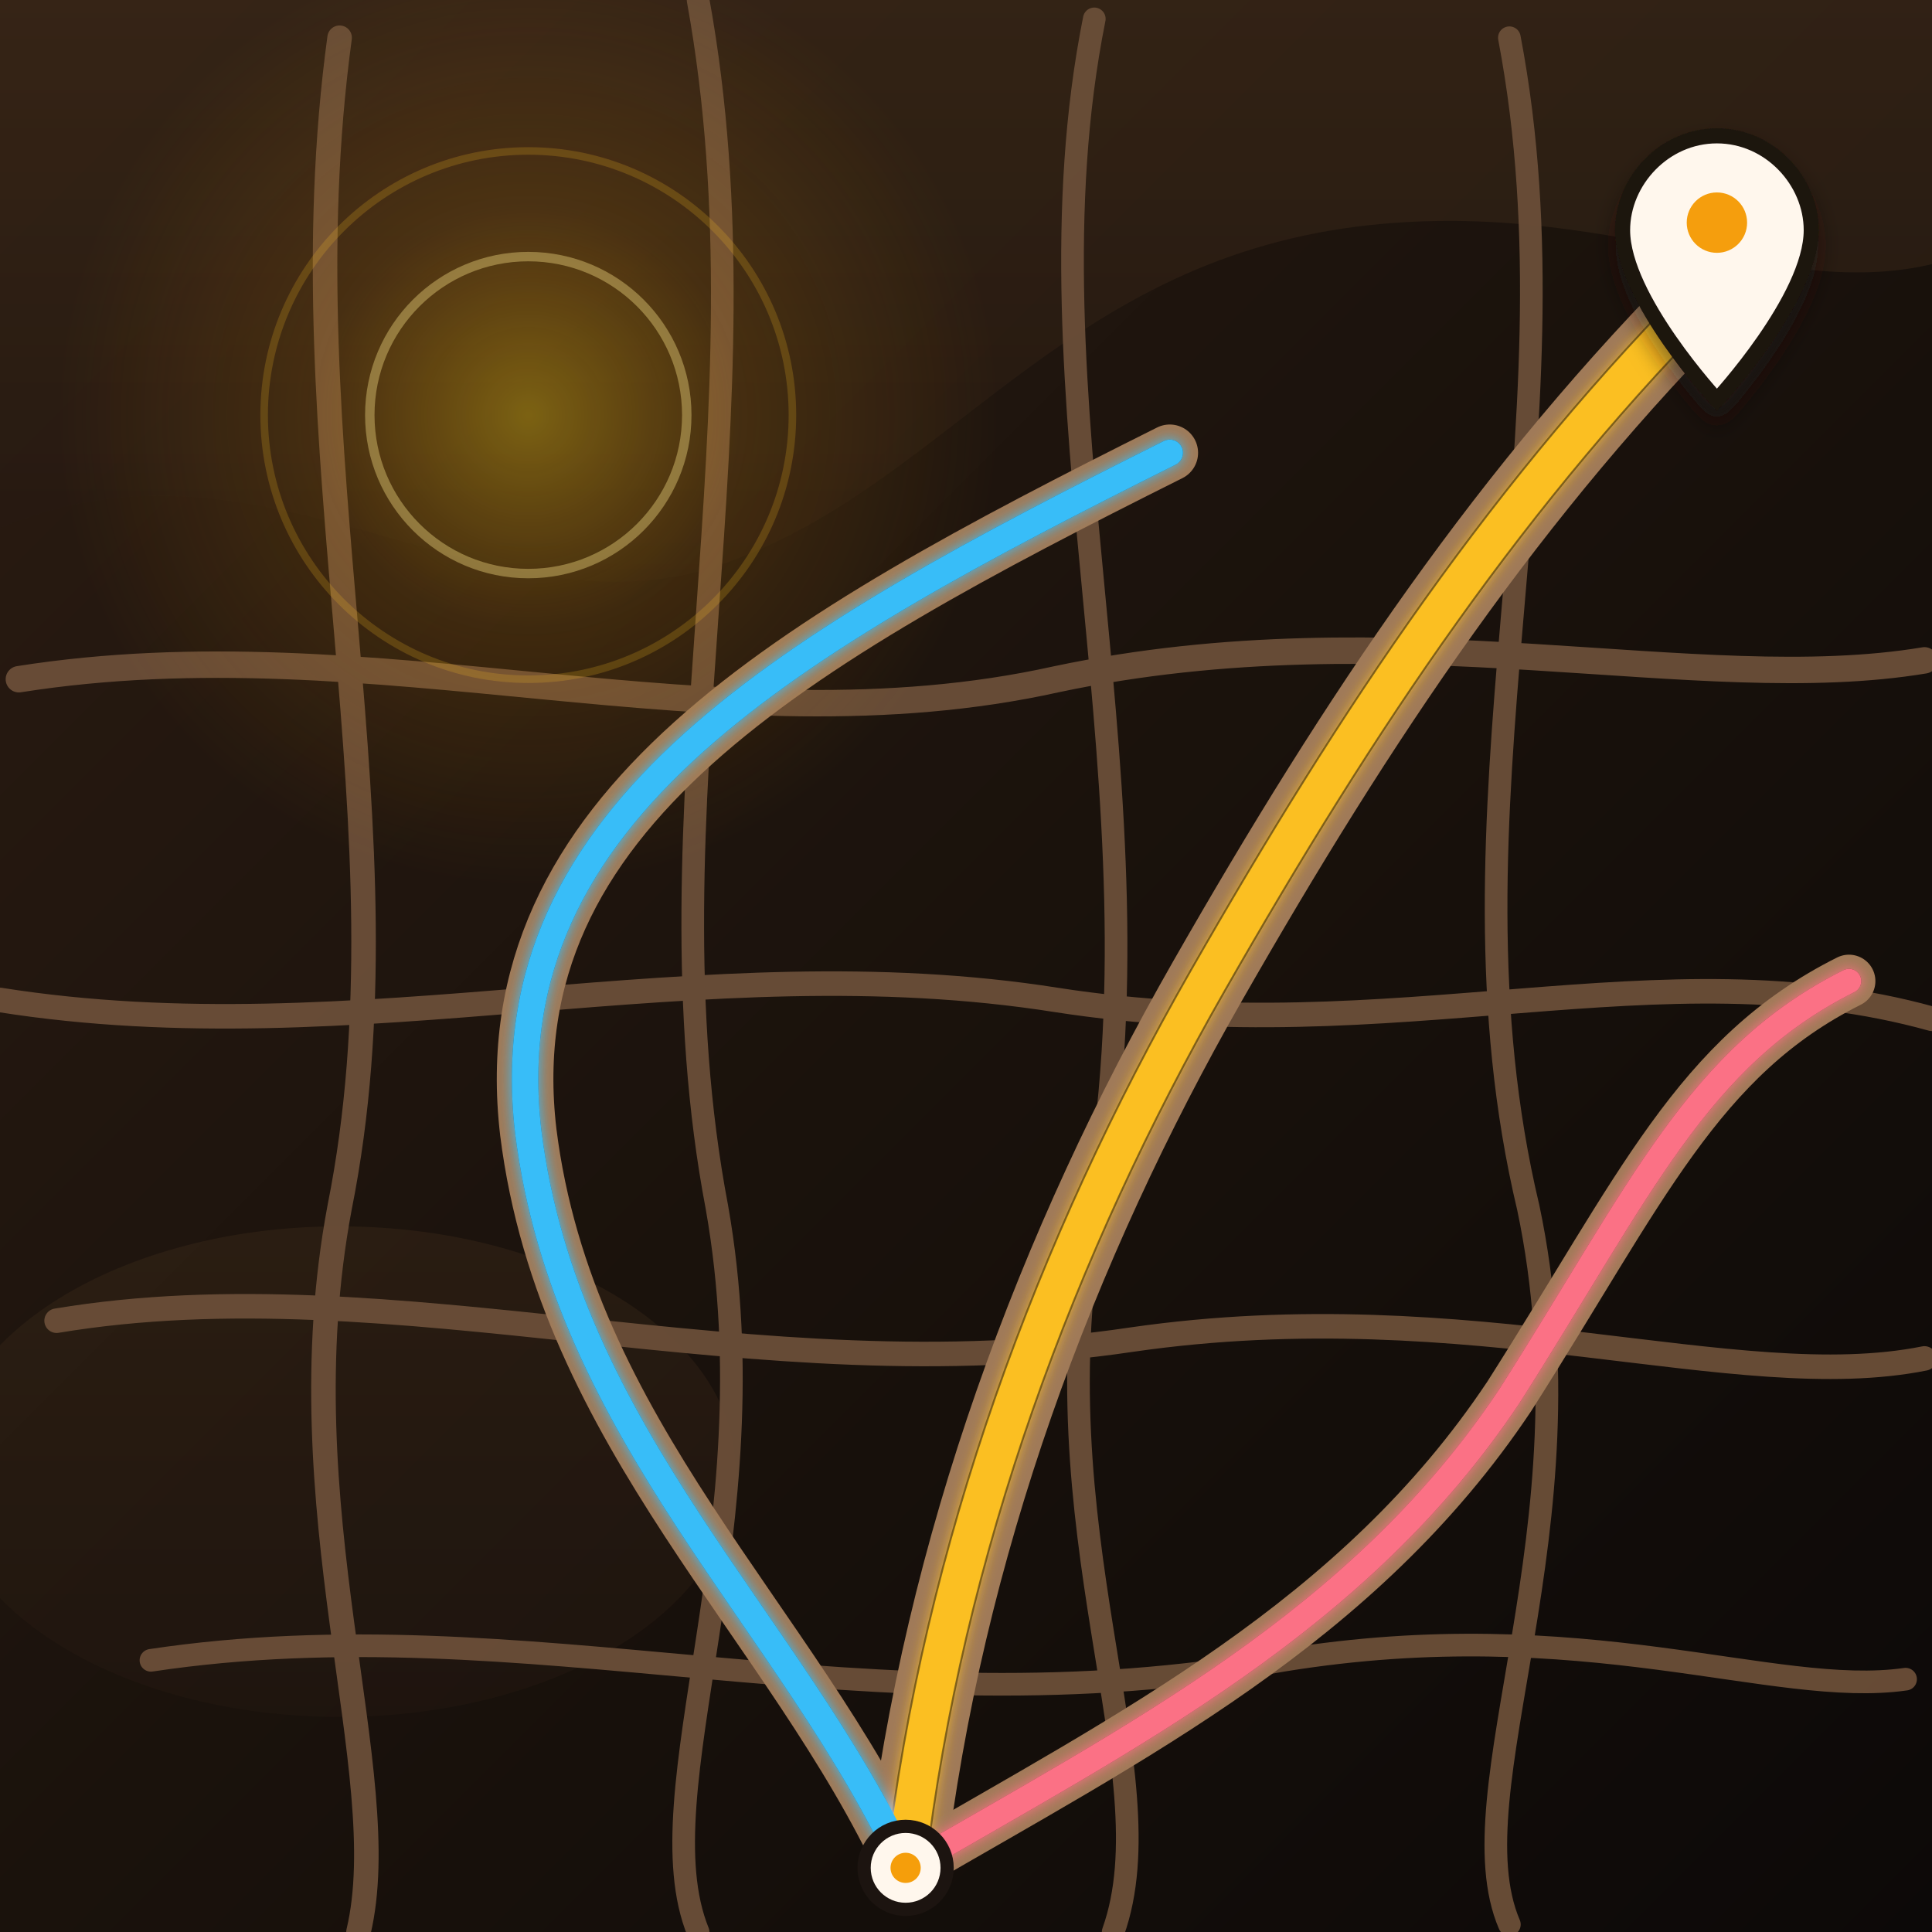
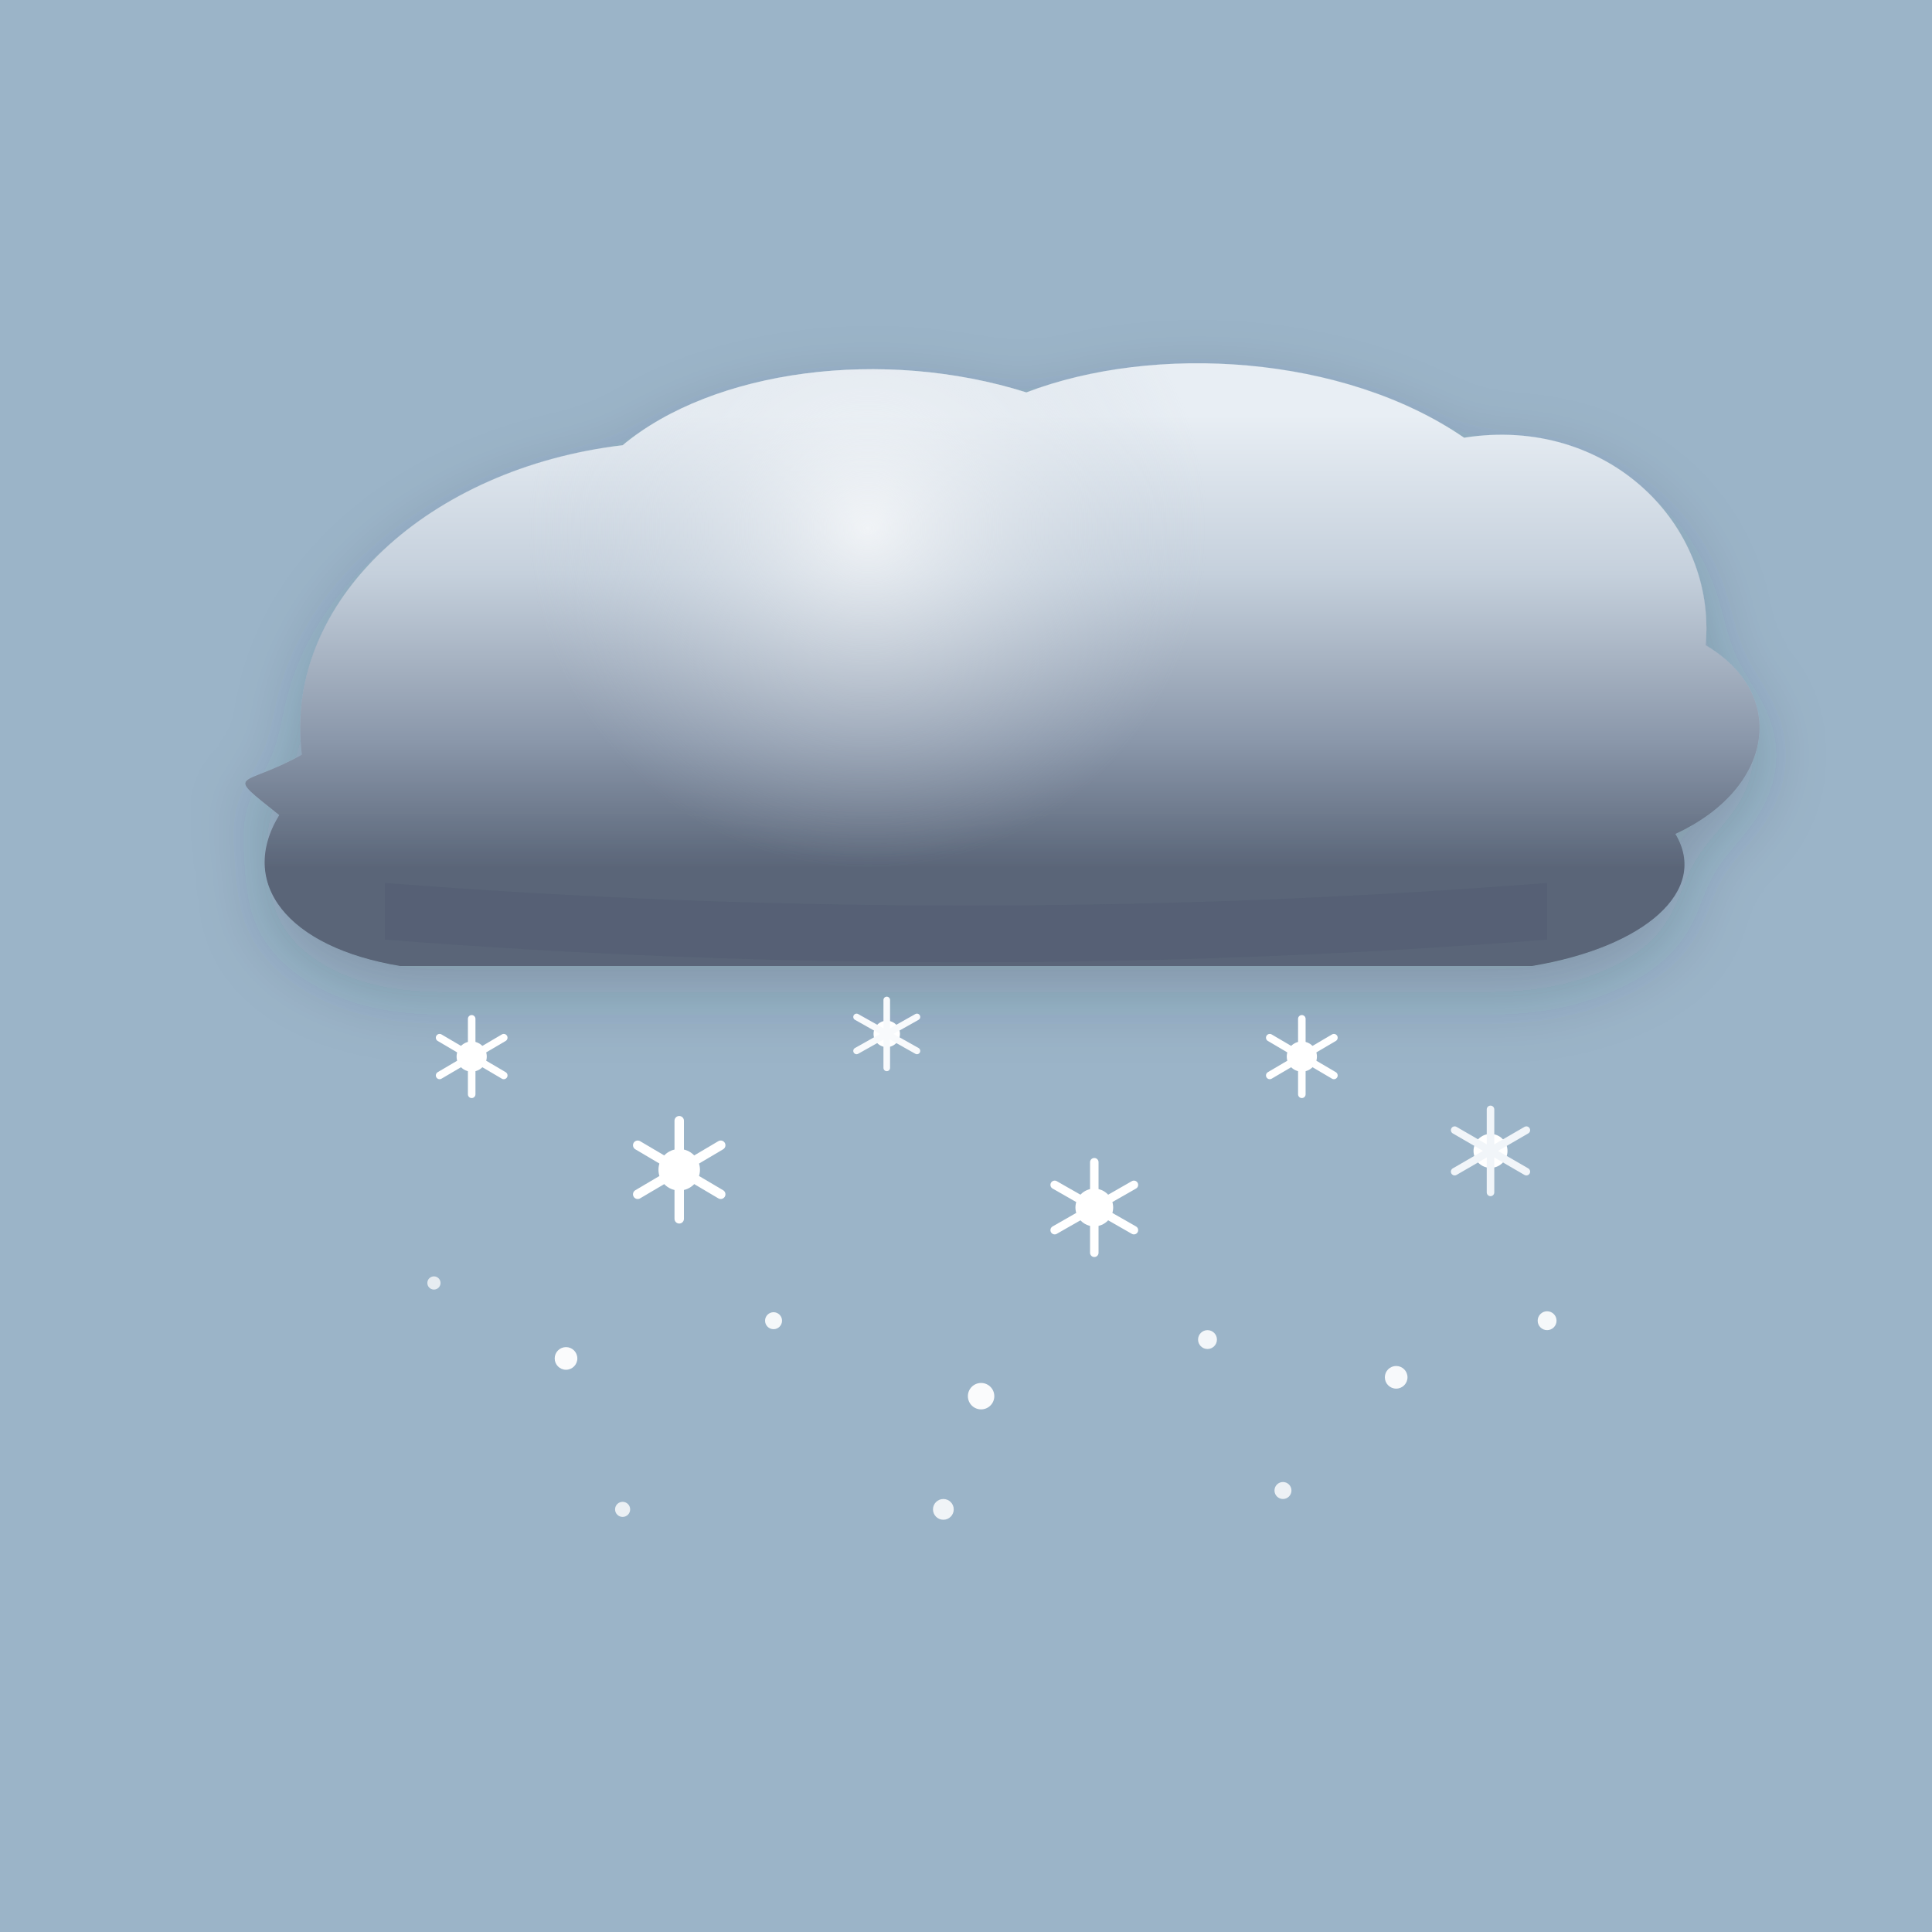
<svg xmlns="http://www.w3.org/2000/svg" width="1024" height="1024" viewBox="0 0 1024 1024">
  <defs>
-     <linearGradient id="landY" x1="0" y1="0" x2="1" y2="1">
-       <stop offset="0%" stop-color="#2C1C12" />
-       <stop offset="50%" stop-color="#1A120C" />
-       <stop offset="100%" stop-color="#0C0908" />
+     <linearGradient id="cloud-main" x1="512" y1="220" x2="512" y2="460" gradientUnits="userSpaceOnUse">
+       <stop offset="0%" stop-color="#E8EEF4" />
+       <stop offset="35%" stop-color="#C5D0DC" />
+       <stop offset="72%" stop-color="#8A97AA" />
+       <stop offset="100%" stop-color="#5A6578" />
    </linearGradient>
-     <linearGradient id="waterY" x1="0" y1="0" x2="0" y2="1">
-       <stop offset="0%" stop-color="#3A2818" />
-       <stop offset="100%" stop-color="#241810" />
-     </linearGradient>
-     <radialGradient id="sunY" cx="280" cy="220" r="250" gradientUnits="userSpaceOnUse">
-       <stop offset="0%" stop-color="#FACC15" stop-opacity="0.4" />
-       <stop offset="45%" stop-color="#F59E0B" stop-opacity="0.14" />
-       <stop offset="100%" stop-color="#F59E0B" stop-opacity="0" />
+     <radialGradient id="cloud-highlight" cx="460" cy="280" r="180" gradientUnits="userSpaceOnUse">
+       <stop offset="0%" stop-color="#FFFFFF" stop-opacity="0.7" />
+       <stop offset="100%" stop-color="#C5D0DC" stop-opacity="0" />
    </radialGradient>
-     <filter id="glowY" x="-30%" y="-30%" width="160%" height="160%">
-       <feGaussianBlur stdDeviation="3.5" result="b" />
-       <feMerge>
-         <feMergeNode in="b" />
-         <feMergeNode in="SourceGraphic" />
-       </feMerge>
-     </filter>
-     <filter id="pinShadowY" x="-40%" y="-20%" width="180%" height="160%">
-       <feDropShadow dx="0" dy="8" stdDeviation="6" flood-color="#1C1008" flood-opacity="0.5" />
+     <filter id="cloud-shadow" x="-18%" y="-18%" width="136%" height="136%">
+       <feDropShadow dx="0" dy="14" stdDeviation="18" flood-color="#2A3848" flood-opacity="0.22" />
    </filter>
  </defs>
-   <rect width="1024" height="1024" fill="url(#landY)" />
-   <path d="M 0 280 C 140 220, 260 340, 380 300 C 500 260, 560 140, 720 120        C 850 104, 940 160, 1024 140 L 1024 0 L 0 0 Z" fill="url(#waterY)" opacity="0.7" />
-   <ellipse cx="180" cy="780" rx="210" ry="130" fill="url(#waterY)" opacity="0.45" />
-   <g fill="none" stroke="#6A4E38" stroke-linecap="round" opacity="0.95">
-     <path d="M 10 360 C 200 330, 380 400, 560 360 C 740 322, 900 370, 1020 350" stroke-width="14" />
-     <path d="M 0 530 C 190 560, 370 500, 560 530 C 740 558, 880 500, 1024 540" stroke-width="13" />
-     <path d="M 30 700 C 210 670, 400 740, 600 710 C 780 684, 920 740, 1020 720" stroke-width="13" />
-     <path d="M 80 880 C 280 850, 460 920, 680 880 C 840 854, 940 900, 1010 890" stroke-width="12" />
-     <path d="M 180 20 C 150 240, 220 440, 180 640 C 150 800, 210 940, 190 1024" stroke-width="13" />
-     <path d="M 370 0 C 410 220, 340 430, 380 640 C 410 810, 340 950, 370 1024" stroke-width="12" />
-     <path d="M 580 10 C 540 210, 620 420, 580 640 C 548 810, 620 940, 590 1024" stroke-width="12" />
-     <path d="M 800 20 C 840 230, 760 430, 810 640 C 846 810, 770 950, 800 1020" stroke-width="12" />
+   <rect width="1024" height="1024" fill="#9BB4C8" />
+   <g filter="url(#cloud-shadow)">
+     <path d="M 160 400          C 150 318 228 248 330 236          C 378 196 468 184 544 208          C 612 182 712 188 776 232          C 852 220 910 278 904 342          C 948 368 940 418 888 442          C 906 472 872 502 812 512          H 212          C 152 502 126 468 148 432          C 118 408 128 418 160 400 Z" fill="url(#cloud-main)" />
+     <path d="M 160 400          C 150 318 228 248 330 236          C 378 196 468 184 544 208          C 612 182 712 188 776 232          C 852 220 910 278 904 342          C 948 368 940 418 888 442          C 906 472 872 502 812 512          H 212          C 152 502 126 468 148 432          C 118 408 128 418 160 400 Z" fill="url(#cloud-highlight)" />
+     <path d="M 204 468 Q 512 492 820 468 L 820 498 Q 512 522 204 498 Z" fill="#4A5568" opacity="0.28" />
  </g>
-   <g fill="none" stroke="#A07A58" stroke-linecap="round" stroke-linejoin="round">
-     <path d="M 480 990 C 500 820, 560 660, 640 520 C 720 380, 800 260, 910 150" stroke-width="42" />
-     <path d="M 480 990 C 420 860, 300 760, 280 600 C 260 430, 420 340, 620 240" stroke-width="30" />
-     <path d="M 480 990 C 600 920, 720 860, 800 740 C 870 630, 900 560, 980 520" stroke-width="28" />
+   <g fill="#FFFFFF" stroke="#E2E8F0" stroke-width="2">
+     <g transform="translate(250 560)">
+       <circle cx="0" cy="0" r="8" stroke="none" />
+       <path d="M 0 -20 L 0 20 M -17 -10 L 17 10 M -17 10 L 17 -10" fill="none" stroke="#FFFFFF" stroke-width="4" stroke-linecap="round" />
+     </g>
+     <g transform="translate(360 620)">
+       <circle cx="0" cy="0" r="11" stroke="none" />
+       <path d="M 0 -26 L 0 26 M -22 -13 L 22 13 M -22 13 L 22 -13" fill="none" stroke="#FFFFFF" stroke-width="5" stroke-linecap="round" />
+     </g>
+     <g transform="translate(470 548)">
+       <circle cx="0" cy="0" r="7" stroke="none" />
+       <path d="M 0 -18 L 0 18 M -16 -9 L 16 9 M -16 9 L 16 -9" fill="none" stroke="#F8FAFC" stroke-width="3.5" stroke-linecap="round" />
+     </g>
+     <g transform="translate(580 640)">
+       <circle cx="0" cy="0" r="10" stroke="none" />
+       <path d="M 0 -24 L 0 24 M -21 -12 L 21 12 M -21 12 L 21 -12" fill="none" stroke="#FFFFFF" stroke-width="4.5" stroke-linecap="round" />
+     </g>
+     <g transform="translate(690 560)">
+       <circle cx="0" cy="0" r="8" stroke="none" />
+       <path d="M 0 -20 L 0 20 M -17 -10 L 17 10 M -17 10 L 17 -10" fill="none" stroke="#FFFFFF" stroke-width="4" stroke-linecap="round" />
+     </g>
+     <g transform="translate(790 610)">
+       <circle cx="0" cy="0" r="9" stroke="none" />
+       <path d="M 0 -22 L 0 22 M -19 -11 L 19 11 M -19 11 L 19 -11" fill="none" stroke="#F1F5F9" stroke-width="4" stroke-linecap="round" />
+     </g>
  </g>
-   <g fill="none" stroke="#1C1410" stroke-linecap="round" stroke-linejoin="round">
-     <path d="M 480 990 C 500 820, 560 660, 640 520 C 720 380, 800 260, 910 150" stroke-width="22" />
-     <path d="M 480 990 C 420 860, 300 760, 280 600 C 260 430, 420 340, 620 240" stroke-width="14" />
-     <path d="M 480 990 C 600 920, 720 860, 800 740 C 870 630, 900 560, 980 520" stroke-width="13" />
-   </g>
-   <circle cx="280" cy="220" r="250" fill="url(#sunY)" />
-   <circle cx="280" cy="220" r="84" fill="none" stroke="#FDE68A" stroke-width="5" opacity="0.38" />
-   <circle cx="280" cy="220" r="140" fill="none" stroke="#FBBF24" stroke-width="4" opacity="0.2" />
-   <g fill="none" stroke-linecap="round" stroke-linejoin="round" filter="url(#glowY)">
-     <path d="M 480 990 C 500 820, 560 660, 640 520 C 720 380, 800 260, 910 150" stroke="#FBBF24" stroke-width="20" />
-     <path d="M 480 990 C 420 860, 300 760, 280 600 C 260 430, 420 340, 620 240" stroke="#38BDF8" stroke-width="14" />
-     <path d="M 480 990 C 600 920, 720 860, 800 740 C 870 630, 900 560, 980 520" stroke="#FB7185" stroke-width="13" />
-   </g>
-   <circle cx="480" cy="990" r="22" fill="#FFF7ED" stroke="#1C1410" stroke-width="7" />
-   <circle cx="480" cy="990" r="8" fill="#F59E0B" />
-   <g filter="url(#pinShadowY)" transform="translate(910 150)">
-     <path d="M 0 -78 C 28 -78 50 -54 50 -28 C 50 8 0 62 0 62 C 0 62 -50 8 -50 -28 C -50 -54 -28 -78 0 -78 Z" fill="#FFF7ED" />
-     <path d="M 0 -78 C 28 -78 50 -54 50 -28 C 50 8 0 62 0 62 C 0 62 -50 8 -50 -28 C -50 -54 -28 -78 0 -78 Z" fill="none" stroke="#1C1410" stroke-width="8" />
-     <circle cx="0" cy="-32" r="16" fill="#F59E0B" />
+   <g fill="#FFFFFF">
+     <circle cx="300" cy="720" r="6" opacity="0.95" />
+     <circle cx="410" cy="700" r="4.5" opacity="0.9" />
+     <circle cx="520" cy="740" r="7" opacity="0.95" />
+     <circle cx="640" cy="710" r="5" opacity="0.88" />
+     <circle cx="740" cy="730" r="6" opacity="0.92" />
+     <circle cx="330" cy="800" r="4" opacity="0.8" />
+     <circle cx="500" cy="800" r="5.5" opacity="0.85" />
+     <circle cx="680" cy="790" r="4.5" opacity="0.82" />
+     <circle cx="820" cy="700" r="5" opacity="0.9" />
+     <circle cx="230" cy="680" r="3.5" opacity="0.75" />
  </g>
</svg>
